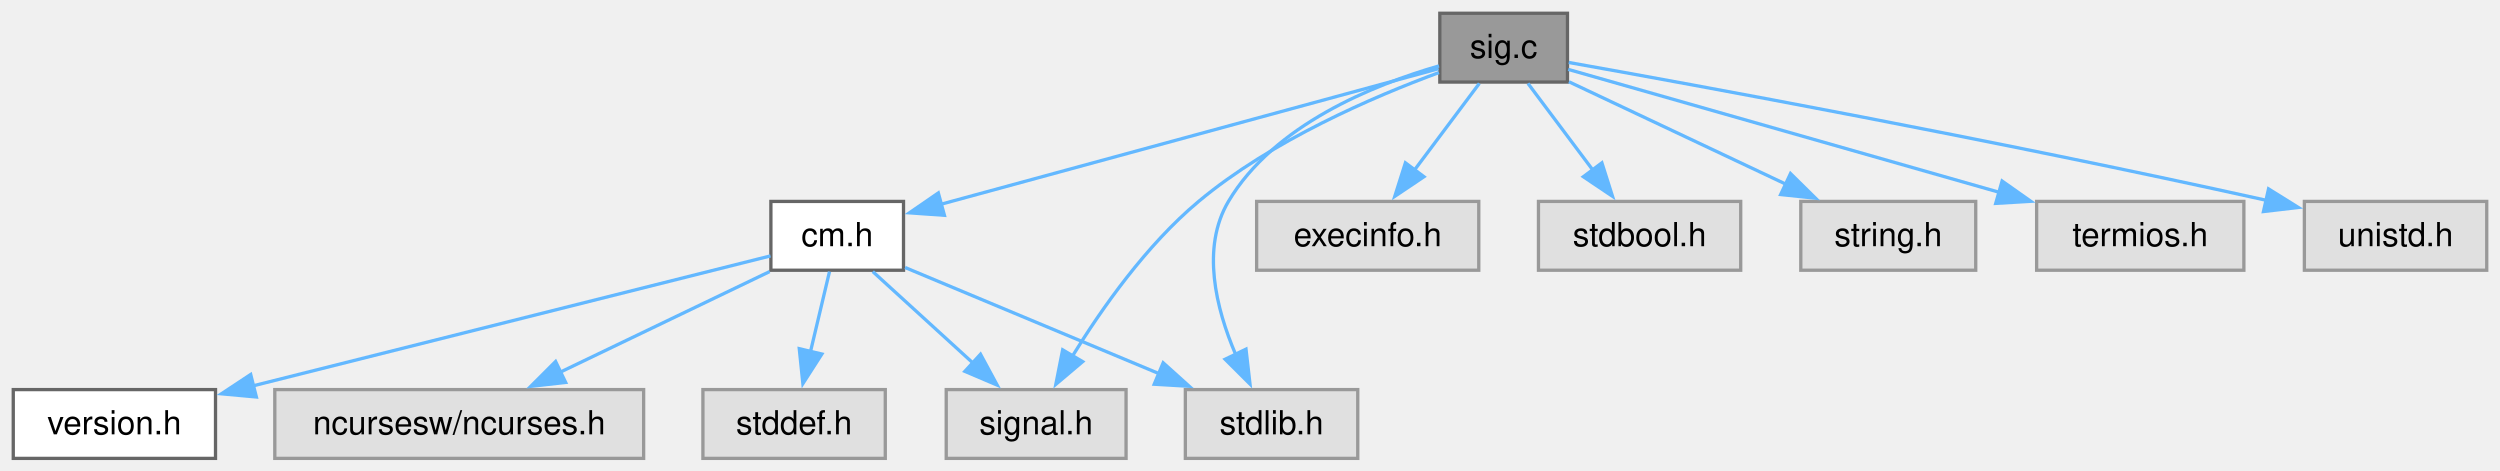
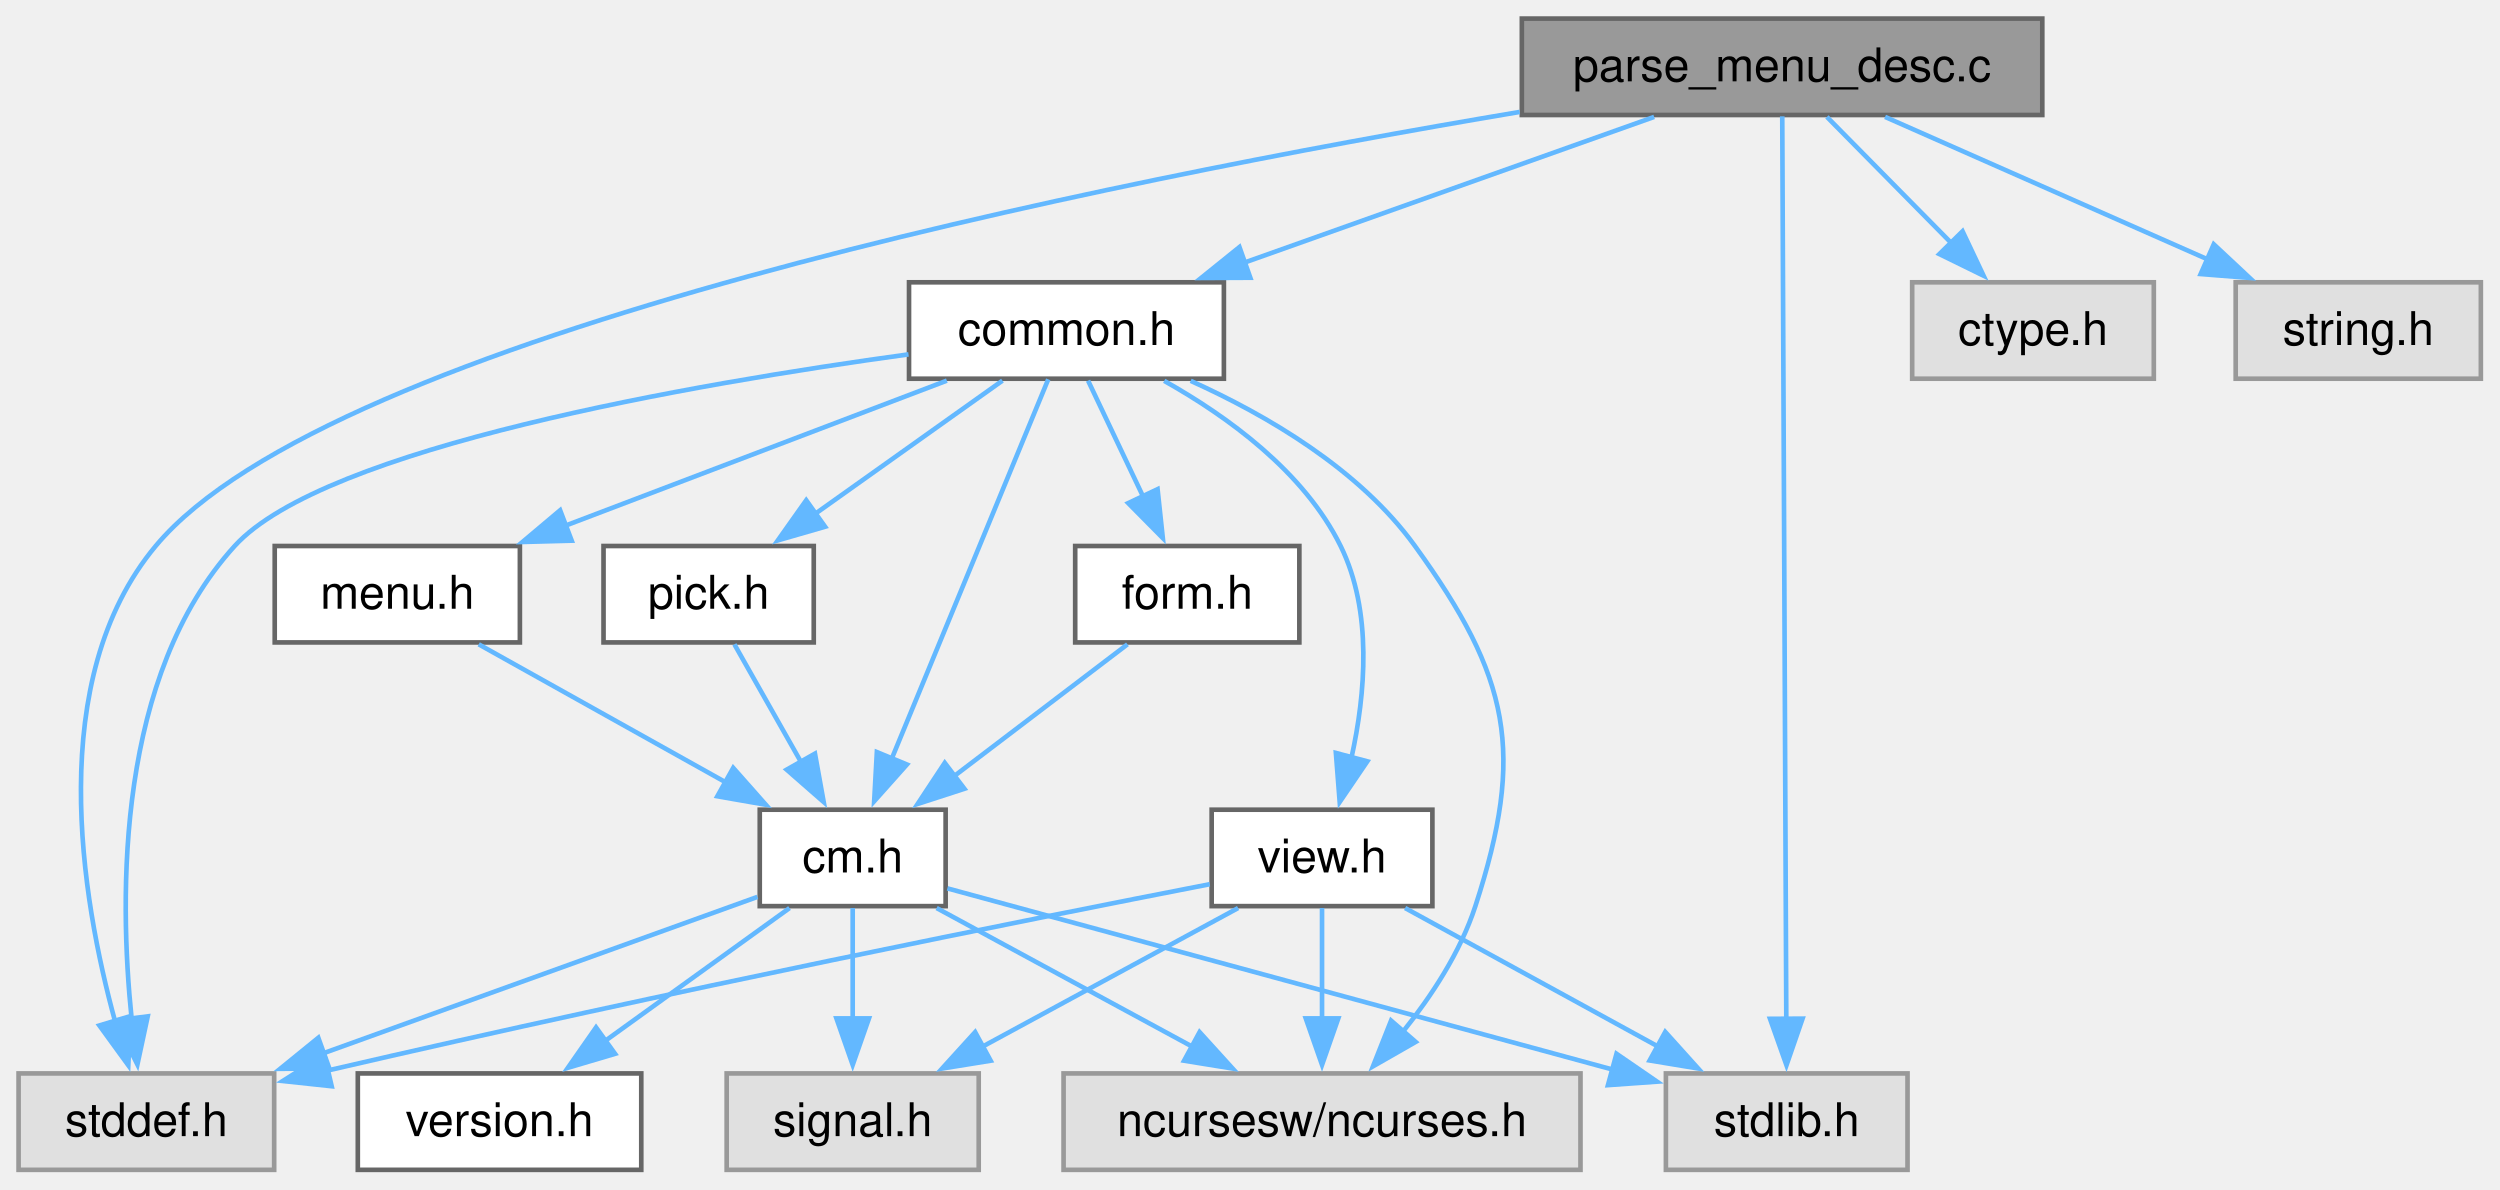
- <svg xmlns="http://www.w3.org/2000/svg" xmlns:xlink="http://www.w3.org/1999/xlink" width="754pt" height="142pt" viewBox="0.00 0.00 754.00 142.00">
-   <g id="graph0" class="graph" transform="scale(1 1) rotate(0) translate(4 138.25)">
+ <svg xmlns="http://www.w3.org/2000/svg" xmlns:xlink="http://www.w3.org/1999/xlink" width="538pt" height="256pt" viewBox="0.00 0.00 538.00 256.00">
+   <g id="graph0" class="graph" transform="scale(1 1) rotate(0) translate(4 251.75)">
    <g id="Node000001" class="node">
      <g id="a_Node000001">
-         <a xlink:title="signal handling for interrupt signals">
-           <polygon fill="#999999" stroke="#666666" points="468.75,-134.25 430.25,-134.25 430.25,-113.5 468.75,-113.5 468.75,-134.25" />
-           <text xml:space="preserve" text-anchor="middle" x="449.5" y="-120.75" font-family="Helvetica,sans-Serif" font-size="10.00">sig.c</text>
+         <a xlink:title="Parse menu description file and create Menu.">
+           <polygon fill="#999999" stroke="#666666" points="435.5,-247.75 323.5,-247.75 323.5,-227 435.5,-227 435.5,-247.75" />
+           <text xml:space="preserve" text-anchor="middle" x="379.5" y="-234.25" font-family="Helvetica,sans-Serif" font-size="10.00">parse_menu_desc.c</text>
        </a>
      </g>
    </g>
    <g id="Node000002" class="node">
      <g id="a_Node000002">
-         <a xlink:href="../../d8/db9/a00725.html" target="_top" xlink:title="Headder for C-Menu API library, libcm.so.">
-           <polygon fill="white" stroke="#666666" points="268.5,-77.5 228.5,-77.5 228.5,-56.75 268.5,-56.75 268.5,-77.5" />
-           <text xml:space="preserve" text-anchor="middle" x="248.5" y="-64" font-family="Helvetica,sans-Serif" font-size="10.00">cm.h</text>
+         <a xlink:href="../../dd/dd8/a00719.html" target="_top" xlink:title="Headder for C-Menu Menu, Form, Pick, and View components.">
+           <polygon fill="white" stroke="#666666" points="259.38,-191 191.62,-191 191.62,-170.25 259.38,-170.25 259.38,-191" />
+           <text xml:space="preserve" text-anchor="middle" x="225.5" y="-177.5" font-family="Helvetica,sans-Serif" font-size="10.00">common.h</text>
        </a>
      </g>
    </g>
    <g id="edge1_Node000001_Node000002" class="edge">
      <g id="a_edge1_Node000001_Node000002">
        <a xlink:title=" ">
-           <path fill="none" stroke="#63b8ff" d="M429.86,-117.53C394.92,-108.01 321.69,-88.06 279.75,-76.64" />
-           <polygon fill="#63b8ff" stroke="#63b8ff" points="280.84,-73.31 270.28,-74.06 279,-80.06 280.84,-73.31" />
+           <path fill="none" stroke="#63b8ff" d="M351.97,-226.59C327.41,-217.86 291.2,-204.98 263.82,-195.25" />
+           <polygon fill="#63b8ff" stroke="#63b8ff" points="265.07,-191.98 254.48,-191.93 262.73,-198.58 265.07,-191.98" />
+         </a>
+       </g>
+     </g>
+     <g id="Node000007" class="node">
+       <g id="a_Node000007">
+         <a xlink:title=" ">
+           <polygon fill="#e0e0e0" stroke="#999999" points="55,-20.75 0,-20.75 0,0 55,0 55,-20.75" />
+           <text xml:space="preserve" text-anchor="middle" x="27.5" y="-7.25" font-family="Helvetica,sans-Serif" font-size="10.00">stddef.h</text>
+         </a>
+       </g>
+     </g>
+     <g id="edge22_Node000001_Node000007" class="edge">
+       <g id="a_edge22_Node000001_Node000007">
+         <a xlink:title=" ">
+           <path fill="none" stroke="#63b8ff" d="M323.04,-227.66C233.98,-212.71 67.1,-179.34 29.5,-134.25 5.57,-105.55 13.45,-58.59 20.81,-31.8" />
+           <polygon fill="#63b8ff" stroke="#63b8ff" points="24.08,-33.09 23.61,-22.5 17.38,-31.07 24.08,-33.09" />
+         </a>
+       </g>
+     </g>
+     <g id="Node000008" class="node">
+       <g id="a_Node000008">
+         <a xlink:title=" ">
+           <polygon fill="#e0e0e0" stroke="#999999" points="406.5,-20.75 354.5,-20.75 354.5,0 406.5,0 406.5,-20.75" />
+           <text xml:space="preserve" text-anchor="middle" x="380.5" y="-7.25" font-family="Helvetica,sans-Serif" font-size="10.00">stdlib.h</text>
+         </a>
+       </g>
+     </g>
+     <g id="edge23_Node000001_Node000008" class="edge">
+       <g id="a_edge23_Node000001_Node000008">
+         <a xlink:title=" ">
+           <path fill="none" stroke="#63b8ff" d="M379.54,-226.71C379.69,-192.95 380.2,-79.84 380.41,-32.5" />
+           <polygon fill="#63b8ff" stroke="#63b8ff" points="383.91,-32.54 380.45,-22.52 376.91,-32.5 383.91,-32.54" />
+         </a>
+       </g>
+     </g>
+     <g id="Node000013" class="node">
+       <g id="a_Node000013">
+         <a xlink:title=" ">
+           <polygon fill="#e0e0e0" stroke="#999999" points="459.5,-191 407.5,-191 407.5,-170.25 459.5,-170.25 459.5,-191" />
+           <text xml:space="preserve" text-anchor="middle" x="433.5" y="-177.5" font-family="Helvetica,sans-Serif" font-size="10.00">ctype.h</text>
+         </a>
+       </g>
+     </g>
+     <g id="edge21_Node000001_Node000013" class="edge">
+       <g id="a_edge21_Node000001_Node000013">
+         <a xlink:title=" ">
+           <path fill="none" stroke="#63b8ff" d="M389.15,-226.59C396.6,-219.03 407.11,-208.39 416.02,-199.35" />
+           <polygon fill="#63b8ff" stroke="#63b8ff" points="418.34,-201.98 422.87,-192.41 413.35,-197.07 418.34,-201.98" />
+         </a>
+       </g>
+     </g>
+     <g id="Node000014" class="node">
+       <g id="a_Node000014">
+         <a xlink:title=" ">
+           <polygon fill="#e0e0e0" stroke="#999999" points="529.88,-191 477.12,-191 477.12,-170.25 529.88,-170.25 529.88,-191" />
+           <text xml:space="preserve" text-anchor="middle" x="503.5" y="-177.5" font-family="Helvetica,sans-Serif" font-size="10.00">string.h</text>
+         </a>
+       </g>
+     </g>
+     <g id="edge24_Node000001_Node000014" class="edge">
+       <g id="a_edge24_Node000001_Node000014">
+         <a xlink:title=" ">
+           <path fill="none" stroke="#63b8ff" d="M401.67,-226.59C420.98,-218.06 449.22,-205.59 471.07,-195.94" />
+           <polygon fill="#63b8ff" stroke="#63b8ff" points="472.4,-199.18 480.14,-191.94 469.58,-192.78 472.4,-199.18" />
+         </a>
+       </g>
+     </g>
+     <g id="Node000003" class="node">
+       <g id="a_Node000003">
+         <a xlink:title=" ">
+           <polygon fill="#e0e0e0" stroke="#999999" points="336.12,-20.75 224.88,-20.75 224.88,0 336.12,0 336.12,-20.75" />
+           <text xml:space="preserve" text-anchor="middle" x="280.5" y="-7.25" font-family="Helvetica,sans-Serif" font-size="10.00">ncursesw/ncurses.h</text>
+         </a>
+       </g>
+     </g>
+     <g id="edge2_Node000002_Node000003" class="edge">
+       <g id="a_edge2_Node000002_Node000003">
+         <a xlink:title=" ">
+           <path fill="none" stroke="#63b8ff" d="M252.23,-169.79C268.56,-162.43 288.55,-150.78 300.5,-134.25 320.96,-105.95 324.3,-89.96 313.5,-56.75 310.29,-46.87 304.03,-37.35 297.81,-29.6" />
+           <polygon fill="#63b8ff" stroke="#63b8ff" points="300.65,-27.53 291.46,-22.27 295.36,-32.12 300.65,-27.53" />
+         </a>
+       </g>
+     </g>
+     <g id="Node000004" class="node">
+       <g id="a_Node000004">
+         <a xlink:href="../../d8/db9/a00725.html" target="_top" xlink:title="Headder for C-Menu API library, libcm.so.">
+           <polygon fill="white" stroke="#666666" points="199.5,-77.5 159.5,-77.5 159.5,-56.75 199.5,-56.75 199.5,-77.5" />
+           <text xml:space="preserve" text-anchor="middle" x="179.5" y="-64" font-family="Helvetica,sans-Serif" font-size="10.00">cm.h</text>
+         </a>
+       </g>
+     </g>
+     <g id="edge3_Node000002_Node000004" class="edge">
+       <g id="a_edge3_Node000002_Node000004">
+         <a xlink:title=" ">
+           <path fill="none" stroke="#63b8ff" d="M221.58,-170.12C214.15,-152.11 197.87,-112.64 187.88,-88.43" />
+           <polygon fill="#63b8ff" stroke="#63b8ff" points="191.17,-87.23 184.12,-79.32 184.7,-89.9 191.17,-87.23" />
+         </a>
+       </g>
+     </g>
+     <g id="edge20_Node000002_Node000007" class="edge">
+       <g id="a_edge20_Node000002_Node000007">
+         <a xlink:title=" ">
+           <path fill="none" stroke="#63b8ff" d="M191.51,-175.49C145.18,-169.13 65.75,-155.42 46.5,-134.25 21.17,-106.4 21.54,-59.48 24.34,-32.39" />
+           <polygon fill="#63b8ff" stroke="#63b8ff" points="27.79,-33.03 25.57,-22.67 20.84,-32.15 27.79,-33.03" />
+         </a>
+       </g>
+     </g>
+     <g id="Node000009" class="node">
+       <g id="a_Node000009">
+         <a xlink:href="../../d2/d94/a00716.html" target="_top" xlink:title="Form data structures, enums, types, end process declarations.">
+           <polygon fill="white" stroke="#666666" points="275.62,-134.25 227.38,-134.25 227.38,-113.5 275.62,-113.5 275.62,-134.25" />
+           <text xml:space="preserve" text-anchor="middle" x="251.5" y="-120.75" font-family="Helvetica,sans-Serif" font-size="10.00">form.h</text>
+         </a>
+       </g>
+     </g>
+     <g id="edge9_Node000002_Node000009" class="edge">
+       <g id="a_edge9_Node000002_Node000009">
+         <a xlink:title=" ">
+           <path fill="none" stroke="#63b8ff" d="M230.15,-169.84C233.44,-162.91 237.97,-153.37 242.01,-144.86" />
+           <polygon fill="#63b8ff" stroke="#63b8ff" points="245.11,-146.48 246.24,-135.95 238.79,-143.48 245.11,-146.48" />
+         </a>
+       </g>
+     </g>
+     <g id="Node000010" class="node">
+       <g id="a_Node000010">
+         <a xlink:href="../../df/df7/a00731.html" target="_top" xlink:title="Menu data structures, enums, types, end external declarations.">
+           <polygon fill="white" stroke="#666666" points="107.88,-134.25 55.12,-134.25 55.12,-113.5 107.88,-113.5 107.88,-134.25" />
+           <text xml:space="preserve" text-anchor="middle" x="81.5" y="-120.75" font-family="Helvetica,sans-Serif" font-size="10.00">menu.h</text>
+         </a>
+       </g>
+     </g>
+     <g id="edge11_Node000002_Node000010" class="edge">
+       <g id="a_edge11_Node000002_Node000010">
+         <a xlink:title=" ">
+           <path fill="none" stroke="#63b8ff" d="M199.76,-169.84C176.92,-161.16 143.33,-148.38 117.78,-138.67" />
+           <polygon fill="#63b8ff" stroke="#63b8ff" points="119.03,-135.4 108.44,-135.12 116.54,-141.94 119.03,-135.4" />
+         </a>
+       </g>
+     </g>
+     <g id="Node000011" class="node">
+       <g id="a_Node000011">
+         <a xlink:href="../../db/d7c/a00722.html" target="_top" xlink:title="Pick data structures, enums, types, end external declarations.">
+           <polygon fill="white" stroke="#666666" points="171.12,-134.25 125.88,-134.25 125.88,-113.5 171.12,-113.5 171.12,-134.25" />
+           <text xml:space="preserve" text-anchor="middle" x="148.5" y="-120.75" font-family="Helvetica,sans-Serif" font-size="10.00">pick.h</text>
+         </a>
+       </g>
+     </g>
+     <g id="edge13_Node000002_Node000011" class="edge">
+       <g id="a_edge13_Node000002_Node000011">
+         <a xlink:title=" ">
+           <path fill="none" stroke="#63b8ff" d="M211.73,-169.84C200.57,-161.9 184.58,-150.53 171.48,-141.21" />
+           <polygon fill="#63b8ff" stroke="#63b8ff" points="173.56,-138.4 163.38,-135.46 169.5,-144.1 173.56,-138.4" />
+         </a>
+       </g>
+     </g>
+     <g id="Node000012" class="node">
+       <g id="a_Node000012">
+         <a xlink:href="../../d6/dc0/a00734.html" target="_top" xlink:title="View data structures, enums, types, end external declarations.">
+           <polygon fill="white" stroke="#666666" points="304.25,-77.5 256.75,-77.5 256.75,-56.75 304.25,-56.75 304.25,-77.5" />
+           <text xml:space="preserve" text-anchor="middle" x="280.5" y="-64" font-family="Helvetica,sans-Serif" font-size="10.00">view.h</text>
+         </a>
+       </g>
+     </g>
+     <g id="edge15_Node000002_Node000012" class="edge">
+       <g id="a_edge15_Node000002_Node000012">
+         <a xlink:title=" ">
+           <path fill="none" stroke="#63b8ff" d="M246.53,-169.79C260.09,-162.18 276.62,-150.25 284.5,-134.25 291.42,-120.19 289.84,-102.36 286.85,-88.76" />
+           <polygon fill="#63b8ff" stroke="#63b8ff" points="290.25,-87.91 284.3,-79.15 283.48,-89.71 290.25,-87.91" />
+         </a>
+       </g>
+     </g>
+     <g id="edge5_Node000004_Node000003" class="edge">
+       <g id="a_edge5_Node000004_Node000003">
+         <a xlink:title=" ">
+           <path fill="none" stroke="#63b8ff" d="M197.56,-56.34C212.92,-48.01 235.24,-35.91 252.86,-26.36" />
+           <polygon fill="#63b8ff" stroke="#63b8ff" points="254.15,-29.64 261.27,-21.8 250.81,-23.49 254.15,-29.64" />
        </a>
      </g>
    </g>
    <g id="Node000005" class="node">
      <g id="a_Node000005">
-         <a xlink:title=" ">
-           <polygon fill="#e0e0e0" stroke="#999999" points="335.62,-20.75 281.38,-20.75 281.38,0 335.62,0 335.62,-20.75" />
-           <text xml:space="preserve" text-anchor="middle" x="308.5" y="-7.25" font-family="Helvetica,sans-Serif" font-size="10.00">signal.h</text>
-         </a>
-       </g>
-     </g>
-     <g id="edge8_Node000001_Node000005" class="edge">
-       <g id="a_edge8_Node000001_Node000005">
-         <a xlink:title=" ">
-           <path fill="none" stroke="#63b8ff" d="M429.99,-116.36C410.22,-109.09 379.51,-95.88 357.5,-77.5 341.77,-64.37 328.28,-45.19 319.46,-30.87" />
-           <polygon fill="#63b8ff" stroke="#63b8ff" points="322.53,-29.18 314.44,-22.34 316.5,-32.74 322.53,-29.18" />
-         </a>
-       </g>
-     </g>
-     <g id="Node000007" class="node">
-       <g id="a_Node000007">
-         <a xlink:title=" ">
-           <polygon fill="#e0e0e0" stroke="#999999" points="405.5,-20.75 353.5,-20.75 353.5,0 405.5,0 405.5,-20.75" />
-           <text xml:space="preserve" text-anchor="middle" x="379.5" y="-7.25" font-family="Helvetica,sans-Serif" font-size="10.00">stdlib.h</text>
-         </a>
-       </g>
-     </g>
-     <g id="edge10_Node000001_Node000007" class="edge">
-       <g id="a_edge10_Node000001_Node000007">
-         <a xlink:title=" ">
-           <path fill="none" stroke="#63b8ff" d="M430,-118.38C410.07,-112.62 380.15,-100.52 366.5,-77.5 358.2,-63.51 362.75,-45.2 368.65,-31.4" />
-           <polygon fill="#63b8ff" stroke="#63b8ff" points="371.79,-32.95 373,-22.42 365.49,-29.9 371.79,-32.95" />
-         </a>
-       </g>
-     </g>
-     <g id="Node000008" class="node">
-       <g id="a_Node000008">
-         <a xlink:title=" ">
-           <polygon fill="#e0e0e0" stroke="#999999" points="442,-77.5 375,-77.5 375,-56.75 442,-56.75 442,-77.5" />
-           <text xml:space="preserve" text-anchor="middle" x="408.5" y="-64" font-family="Helvetica,sans-Serif" font-size="10.00">execinfo.h</text>
-         </a>
-       </g>
-     </g>
-     <g id="edge7_Node000001_Node000008" class="edge">
-       <g id="a_edge7_Node000001_Node000008">
-         <a xlink:title=" ">
-           <path fill="none" stroke="#63b8ff" d="M442.17,-113.09C436.75,-105.85 429.19,-95.76 422.61,-86.97" />
-           <polygon fill="#63b8ff" stroke="#63b8ff" points="425.47,-84.95 416.67,-79.04 419.87,-89.14 425.47,-84.95" />
-         </a>
-       </g>
-     </g>
-     <g id="Node000009" class="node">
-       <g id="a_Node000009">
-         <a xlink:title=" ">
-           <polygon fill="#e0e0e0" stroke="#999999" points="521,-77.5 460,-77.5 460,-56.75 521,-56.75 521,-77.5" />
-           <text xml:space="preserve" text-anchor="middle" x="490.5" y="-64" font-family="Helvetica,sans-Serif" font-size="10.00">stdbool.h</text>
-         </a>
-       </g>
-     </g>
-     <g id="edge9_Node000001_Node000009" class="edge">
-       <g id="a_edge9_Node000001_Node000009">
-         <a xlink:title=" ">
-           <path fill="none" stroke="#63b8ff" d="M456.83,-113.09C462.25,-105.85 469.81,-95.76 476.39,-86.97" />
-           <polygon fill="#63b8ff" stroke="#63b8ff" points="479.13,-89.14 482.33,-79.04 473.53,-84.95 479.13,-89.14" />
-         </a>
-       </g>
-     </g>
-     <g id="Node000010" class="node">
-       <g id="a_Node000010">
-         <a xlink:title=" ">
-           <polygon fill="#e0e0e0" stroke="#999999" points="591.88,-77.5 539.12,-77.5 539.12,-56.75 591.88,-56.75 591.88,-77.5" />
-           <text xml:space="preserve" text-anchor="middle" x="565.5" y="-64" font-family="Helvetica,sans-Serif" font-size="10.00">string.h</text>
-         </a>
-       </g>
-     </g>
-     <g id="edge11_Node000001_Node000010" class="edge">
-       <g id="a_edge11_Node000001_Node000010">
-         <a xlink:title=" ">
-           <path fill="none" stroke="#63b8ff" d="M469.18,-113.59C487.12,-105.12 513.93,-92.47 534.7,-82.66" />
-           <polygon fill="#63b8ff" stroke="#63b8ff" points="536.02,-85.91 543.57,-78.47 533.04,-79.58 536.02,-85.91" />
-         </a>
-       </g>
-     </g>
-     <g id="Node000011" class="node">
-       <g id="a_Node000011">
-         <a xlink:title=" ">
-           <polygon fill="#e0e0e0" stroke="#999999" points="672.75,-77.5 610.25,-77.5 610.25,-56.75 672.75,-56.75 672.75,-77.5" />
-           <text xml:space="preserve" text-anchor="middle" x="641.5" y="-64" font-family="Helvetica,sans-Serif" font-size="10.00">termios.h</text>
-         </a>
-       </g>
-     </g>
-     <g id="edge12_Node000001_Node000011" class="edge">
-       <g id="a_edge12_Node000001_Node000011">
-         <a xlink:title=" ">
-           <path fill="none" stroke="#63b8ff" d="M468.97,-117.32C499.29,-108.68 558.53,-91.78 599.05,-80.23" />
-           <polygon fill="#63b8ff" stroke="#63b8ff" points="599.83,-83.65 608.49,-77.54 597.91,-76.91 599.83,-83.65" />
-         </a>
-       </g>
-     </g>
-     <g id="Node000012" class="node">
-       <g id="a_Node000012">
-         <a xlink:title=" ">
-           <polygon fill="#e0e0e0" stroke="#999999" points="746,-77.5 691,-77.5 691,-56.75 746,-56.75 746,-77.5" />
-           <text xml:space="preserve" text-anchor="middle" x="718.5" y="-64" font-family="Helvetica,sans-Serif" font-size="10.00">unistd.h</text>
-         </a>
-       </g>
-     </g>
-     <g id="edge13_Node000001_Node000012" class="edge">
-       <g id="a_edge13_Node000001_Node000012">
-         <a xlink:title=" ">
-           <path fill="none" stroke="#63b8ff" d="M469.13,-119.41C507.51,-112.56 595.41,-96.49 679.61,-77.82" />
-           <polygon fill="#63b8ff" stroke="#63b8ff" points="680.19,-81.28 689.18,-75.68 678.66,-74.45 680.19,-81.28" />
-         </a>
-       </g>
-     </g>
-     <g id="Node000003" class="node">
-       <g id="a_Node000003">
        <a xlink:href="../../df/d3b/a00728.html" target="_top" xlink:title=" ">
-           <polygon fill="white" stroke="#666666" points="61,-20.75 0,-20.75 0,0 61,0 61,-20.75" />
-           <text xml:space="preserve" text-anchor="middle" x="30.5" y="-7.25" font-family="Helvetica,sans-Serif" font-size="10.00">version.h</text>
-         </a>
-       </g>
-     </g>
-     <g id="edge2_Node000002_Node000003" class="edge">
-       <g id="a_edge2_Node000002_Node000003">
-         <a xlink:title=" ">
-           <path fill="none" stroke="#63b8ff" d="M228.38,-61.07C193.03,-52.19 119.1,-33.63 72.29,-21.87" />
-           <polygon fill="#63b8ff" stroke="#63b8ff" points="73.32,-18.52 62.77,-19.48 71.61,-25.31 73.32,-18.52" />
-         </a>
-       </g>
-     </g>
-     <g id="Node000004" class="node">
-       <g id="a_Node000004">
-         <a xlink:title=" ">
-           <polygon fill="#e0e0e0" stroke="#999999" points="190.12,-20.75 78.88,-20.75 78.88,0 190.12,0 190.12,-20.75" />
-           <text xml:space="preserve" text-anchor="middle" x="134.5" y="-7.25" font-family="Helvetica,sans-Serif" font-size="10.00">ncursesw/ncurses.h</text>
-         </a>
-       </g>
-     </g>
-     <g id="edge3_Node000002_Node000004" class="edge">
-       <g id="a_edge3_Node000002_Node000004">
-         <a xlink:title=" ">
-           <path fill="none" stroke="#63b8ff" d="M228.12,-56.34C210.53,-47.89 184.87,-35.57 164.87,-25.96" />
-           <polygon fill="#63b8ff" stroke="#63b8ff" points="166.6,-22.91 156.07,-21.73 163.57,-29.22 166.6,-22.91" />
-         </a>
-       </g>
-     </g>
-     <g id="edge4_Node000002_Node000005" class="edge">
-       <g id="a_edge4_Node000002_Node000005">
-         <a xlink:title=" ">
-           <path fill="none" stroke="#63b8ff" d="M259.23,-56.34C267.59,-48.71 279.41,-37.92 289.38,-28.82" />
-           <polygon fill="#63b8ff" stroke="#63b8ff" points="291.72,-31.42 296.75,-22.1 287,-26.25 291.72,-31.42" />
+           <polygon fill="white" stroke="#666666" points="134,-20.75 73,-20.75 73,0 134,0 134,-20.75" />
+           <text xml:space="preserve" text-anchor="middle" x="103.5" y="-7.25" font-family="Helvetica,sans-Serif" font-size="10.00">version.h</text>
+         </a>
+       </g>
+     </g>
+     <g id="edge4_Node000004_Node000005" class="edge">
+       <g id="a_edge4_Node000004_Node000005">
+         <a xlink:title=" ">
+           <path fill="none" stroke="#63b8ff" d="M165.91,-56.34C154.89,-48.4 139.11,-37.03 126.18,-27.71" />
+           <polygon fill="#63b8ff" stroke="#63b8ff" points="128.36,-24.97 118.2,-21.96 124.27,-30.65 128.36,-24.97" />
        </a>
      </g>
    </g>
    <g id="Node000006" class="node">
      <g id="a_Node000006">
        <a xlink:title=" ">
-           <polygon fill="#e0e0e0" stroke="#999999" points="263,-20.75 208,-20.75 208,0 263,0 263,-20.75" />
-           <text xml:space="preserve" text-anchor="middle" x="235.5" y="-7.25" font-family="Helvetica,sans-Serif" font-size="10.00">stddef.h</text>
-         </a>
-       </g>
-     </g>
-     <g id="edge5_Node000002_Node000006" class="edge">
-       <g id="a_edge5_Node000002_Node000006">
-         <a xlink:title=" ">
-           <path fill="none" stroke="#63b8ff" d="M246.18,-56.34C244.59,-49.64 242.42,-40.51 240.45,-32.23" />
-           <polygon fill="#63b8ff" stroke="#63b8ff" points="243.87,-31.47 238.15,-22.55 237.06,-33.09 243.87,-31.47" />
-         </a>
-       </g>
-     </g>
-     <g id="edge6_Node000002_Node000007" class="edge">
-       <g id="a_edge6_Node000002_Node000007">
-         <a xlink:title=" ">
-           <path fill="none" stroke="#63b8ff" d="M268.97,-57.57C289.44,-49.02 321.28,-35.71 345.54,-25.57" />
-           <polygon fill="#63b8ff" stroke="#63b8ff" points="346.81,-28.83 354.68,-21.75 344.11,-22.37 346.81,-28.83" />
+           <polygon fill="#e0e0e0" stroke="#999999" points="206.62,-20.75 152.38,-20.75 152.38,0 206.62,0 206.62,-20.75" />
+           <text xml:space="preserve" text-anchor="middle" x="179.5" y="-7.25" font-family="Helvetica,sans-Serif" font-size="10.00">signal.h</text>
+         </a>
+       </g>
+     </g>
+     <g id="edge6_Node000004_Node000006" class="edge">
+       <g id="a_edge6_Node000004_Node000006">
+         <a xlink:title=" ">
+           <path fill="none" stroke="#63b8ff" d="M179.5,-56.34C179.5,-49.72 179.5,-40.72 179.5,-32.52" />
+           <polygon fill="#63b8ff" stroke="#63b8ff" points="183,-32.59 179.5,-22.59 176,-32.59 183,-32.59" />
+         </a>
+       </g>
+     </g>
+     <g id="edge7_Node000004_Node000007" class="edge">
+       <g id="a_edge7_Node000004_Node000007">
+         <a xlink:title=" ">
+           <path fill="none" stroke="#63b8ff" d="M159,-58.74C135.14,-50.15 95.25,-35.78 65.64,-25.11" />
+           <polygon fill="#63b8ff" stroke="#63b8ff" points="66.87,-21.84 56.28,-21.74 64.5,-28.42 66.87,-21.84" />
+         </a>
+       </g>
+     </g>
+     <g id="edge8_Node000004_Node000008" class="edge">
+       <g id="a_edge8_Node000004_Node000008">
+         <a xlink:title=" ">
+           <path fill="none" stroke="#63b8ff" d="M199.88,-60.57C233.43,-51.43 300.79,-33.09 343.1,-21.56" />
+           <polygon fill="#63b8ff" stroke="#63b8ff" points="343.87,-24.98 352.6,-18.98 342.03,-18.23 343.87,-24.98" />
+         </a>
+       </g>
+     </g>
+     <g id="edge10_Node000009_Node000004" class="edge">
+       <g id="a_edge10_Node000009_Node000004">
+         <a xlink:title=" ">
+           <path fill="none" stroke="#63b8ff" d="M238.63,-113.09C228.29,-105.22 213.53,-94 201.35,-84.74" />
+           <polygon fill="#63b8ff" stroke="#63b8ff" points="203.54,-82.01 193.47,-78.74 199.31,-87.58 203.54,-82.01" />
+         </a>
+       </g>
+     </g>
+     <g id="edge12_Node000010_Node000004" class="edge">
+       <g id="a_edge12_Node000010_Node000004">
+         <a xlink:title=" ">
+           <path fill="none" stroke="#63b8ff" d="M99.02,-113.09C113.79,-104.83 135.18,-92.88 152.2,-83.38" />
+           <polygon fill="#63b8ff" stroke="#63b8ff" points="153.79,-86.5 160.81,-78.57 150.37,-80.39 153.79,-86.5" />
+         </a>
+       </g>
+     </g>
+     <g id="edge14_Node000011_Node000004" class="edge">
+       <g id="a_edge14_Node000011_Node000004">
+         <a xlink:title=" ">
+           <path fill="none" stroke="#63b8ff" d="M154.04,-113.09C158.01,-106.08 163.49,-96.41 168.34,-87.83" />
+           <polygon fill="#63b8ff" stroke="#63b8ff" points="171.38,-89.57 173.26,-79.15 165.29,-86.12 171.38,-89.57" />
+         </a>
+       </g>
+     </g>
+     <g id="edge16_Node000012_Node000003" class="edge">
+       <g id="a_edge16_Node000012_Node000003">
+         <a xlink:title=" ">
+           <path fill="none" stroke="#63b8ff" d="M280.5,-56.34C280.5,-49.72 280.5,-40.72 280.5,-32.52" />
+           <polygon fill="#63b8ff" stroke="#63b8ff" points="284,-32.59 280.5,-22.59 277,-32.59 284,-32.59" />
+         </a>
+       </g>
+     </g>
+     <g id="edge17_Node000012_Node000006" class="edge">
+       <g id="a_edge17_Node000012_Node000006">
+         <a xlink:title=" ">
+           <path fill="none" stroke="#63b8ff" d="M262.44,-56.34C247.08,-48.01 224.76,-35.91 207.14,-26.36" />
+           <polygon fill="#63b8ff" stroke="#63b8ff" points="209.19,-23.49 198.73,-21.8 205.85,-29.64 209.19,-23.49" />
+         </a>
+       </g>
+     </g>
+     <g id="edge18_Node000012_Node000007" class="edge">
+       <g id="a_edge18_Node000012_Node000007">
+         <a xlink:title=" ">
+           <path fill="none" stroke="#63b8ff" d="M256.33,-61.47C218.05,-54.01 140.88,-38.63 66.35,-21.34" />
+           <polygon fill="#63b8ff" stroke="#63b8ff" points="67.38,-17.99 56.85,-19.12 65.79,-24.81 67.38,-17.99" />
+         </a>
+       </g>
+     </g>
+     <g id="edge19_Node000012_Node000008" class="edge">
+       <g id="a_edge19_Node000012_Node000008">
+         <a xlink:title=" ">
+           <path fill="none" stroke="#63b8ff" d="M298.38,-56.34C313.59,-48.01 335.69,-35.91 353.13,-26.36" />
+           <polygon fill="#63b8ff" stroke="#63b8ff" points="354.36,-29.68 361.45,-21.81 351,-23.54 354.36,-29.68" />
        </a>
      </g>
    </g>
  </g>
</svg>
